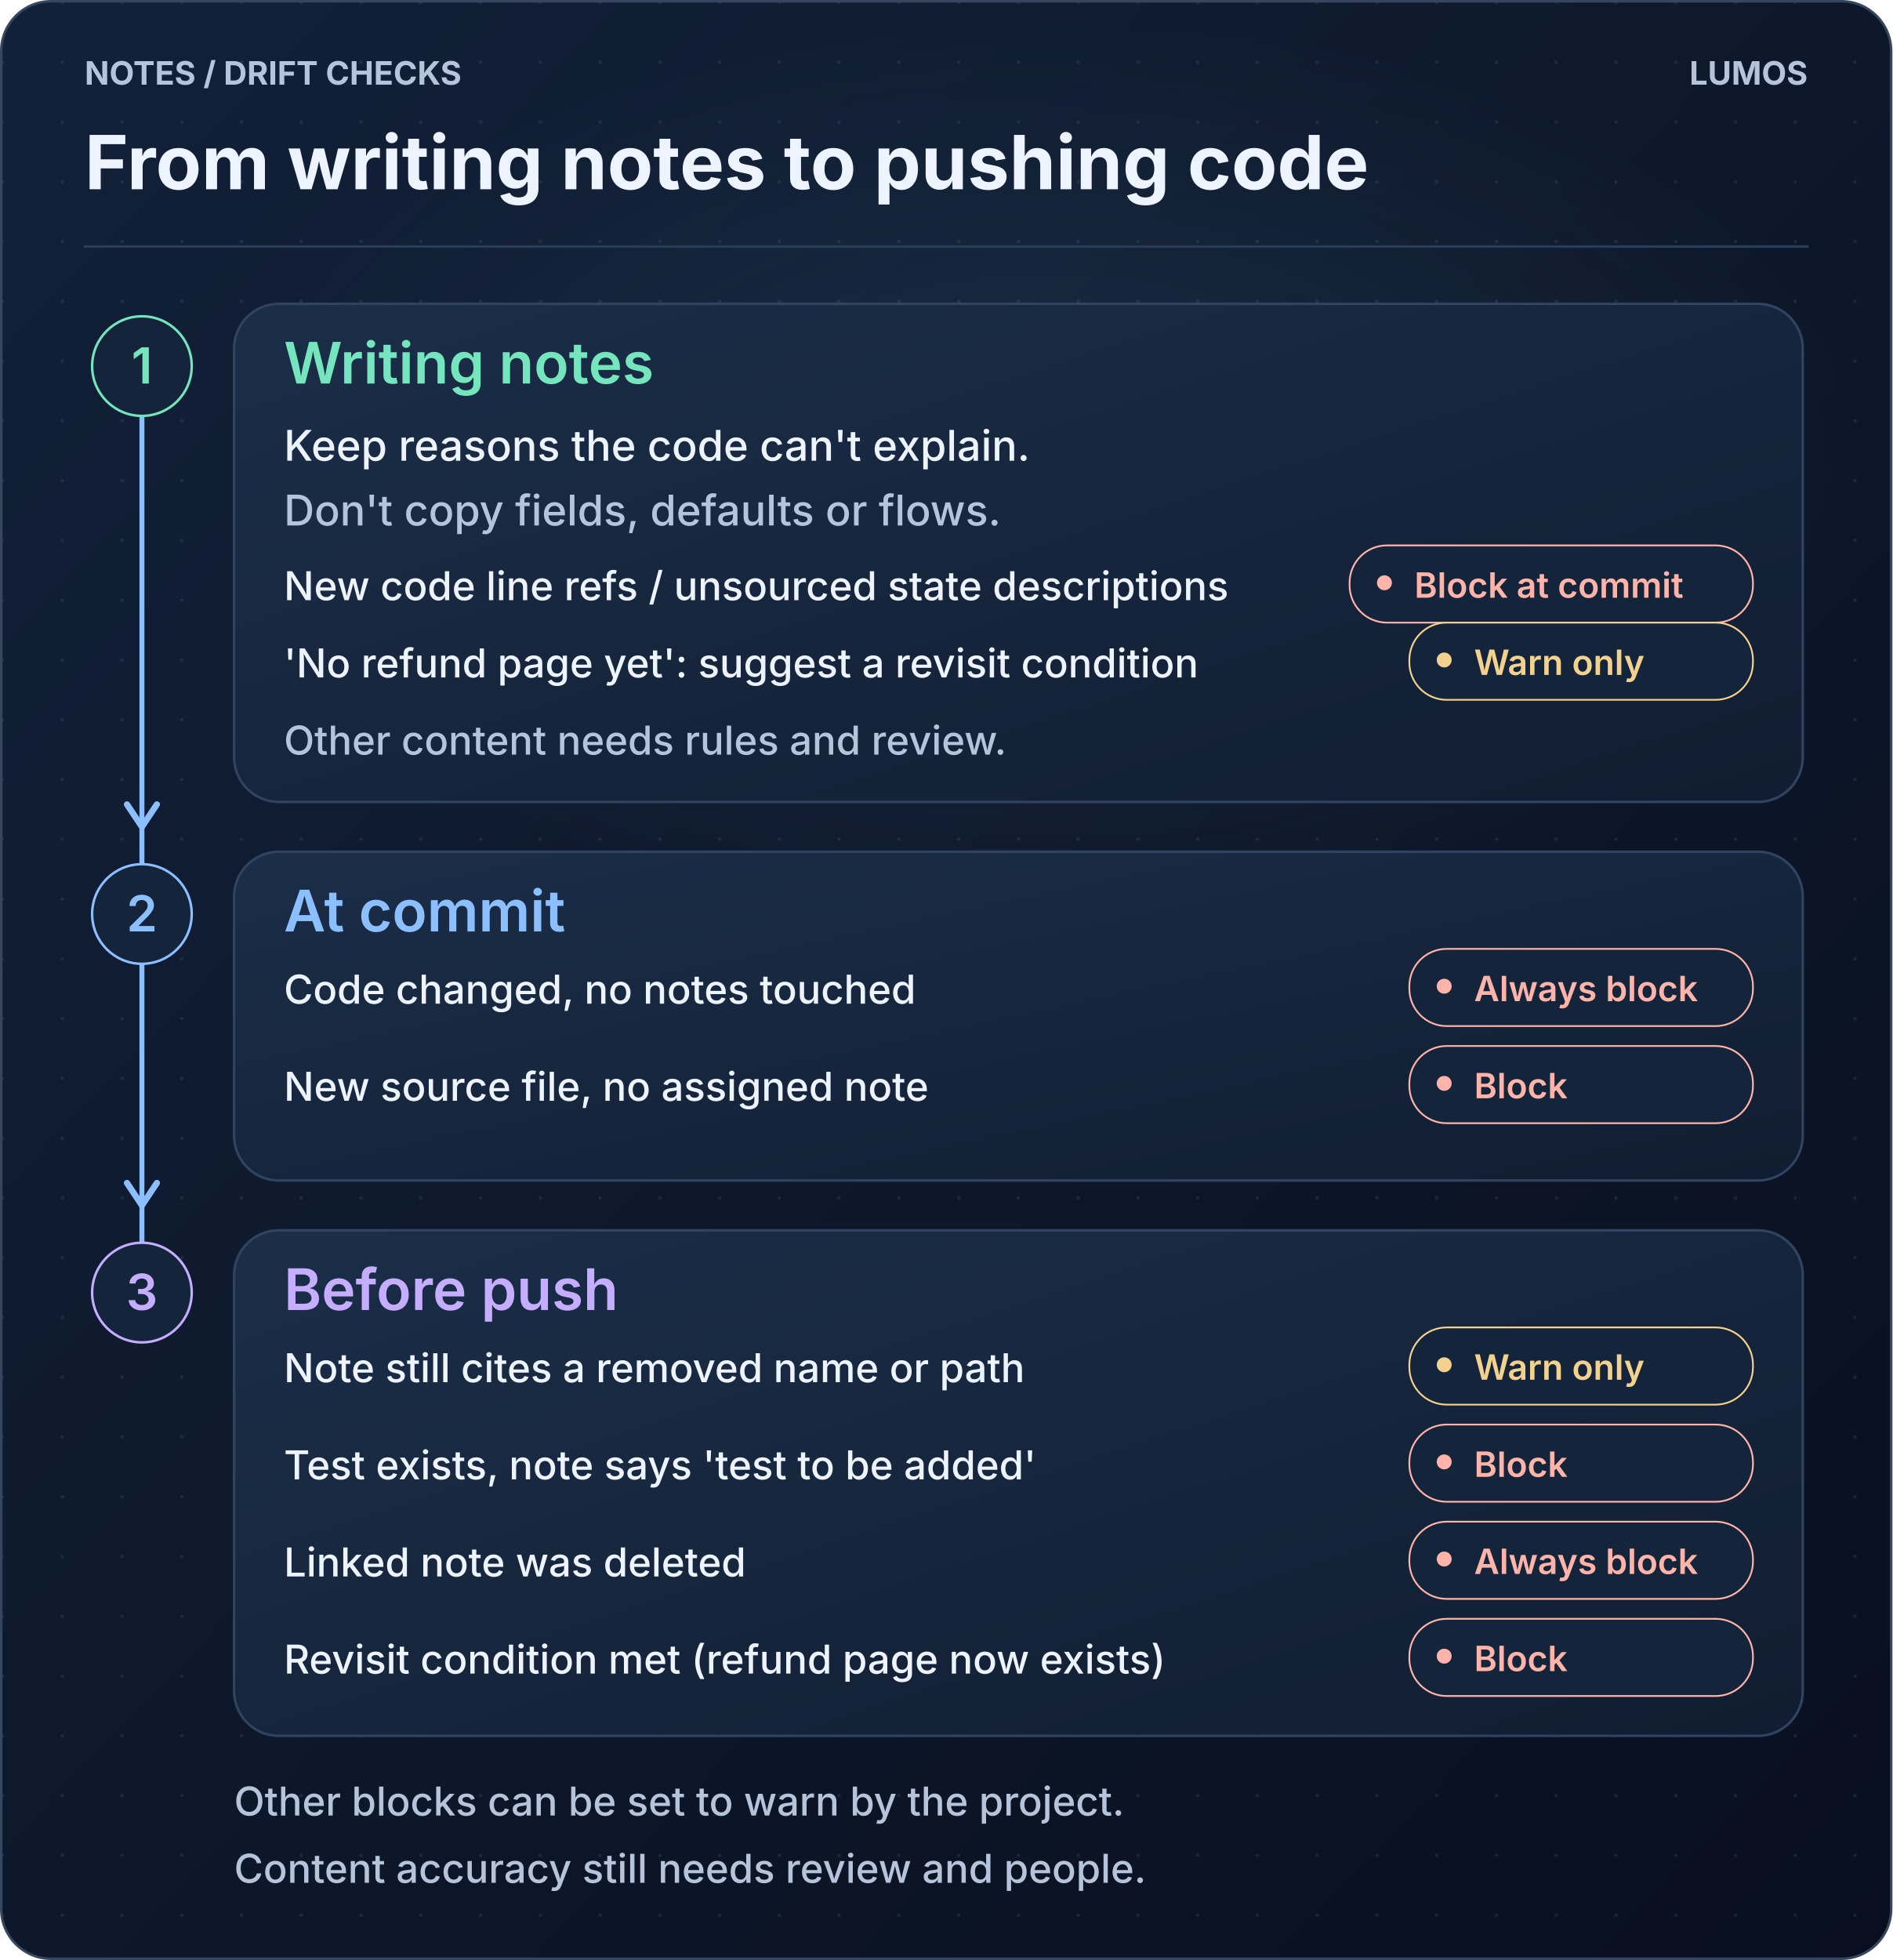
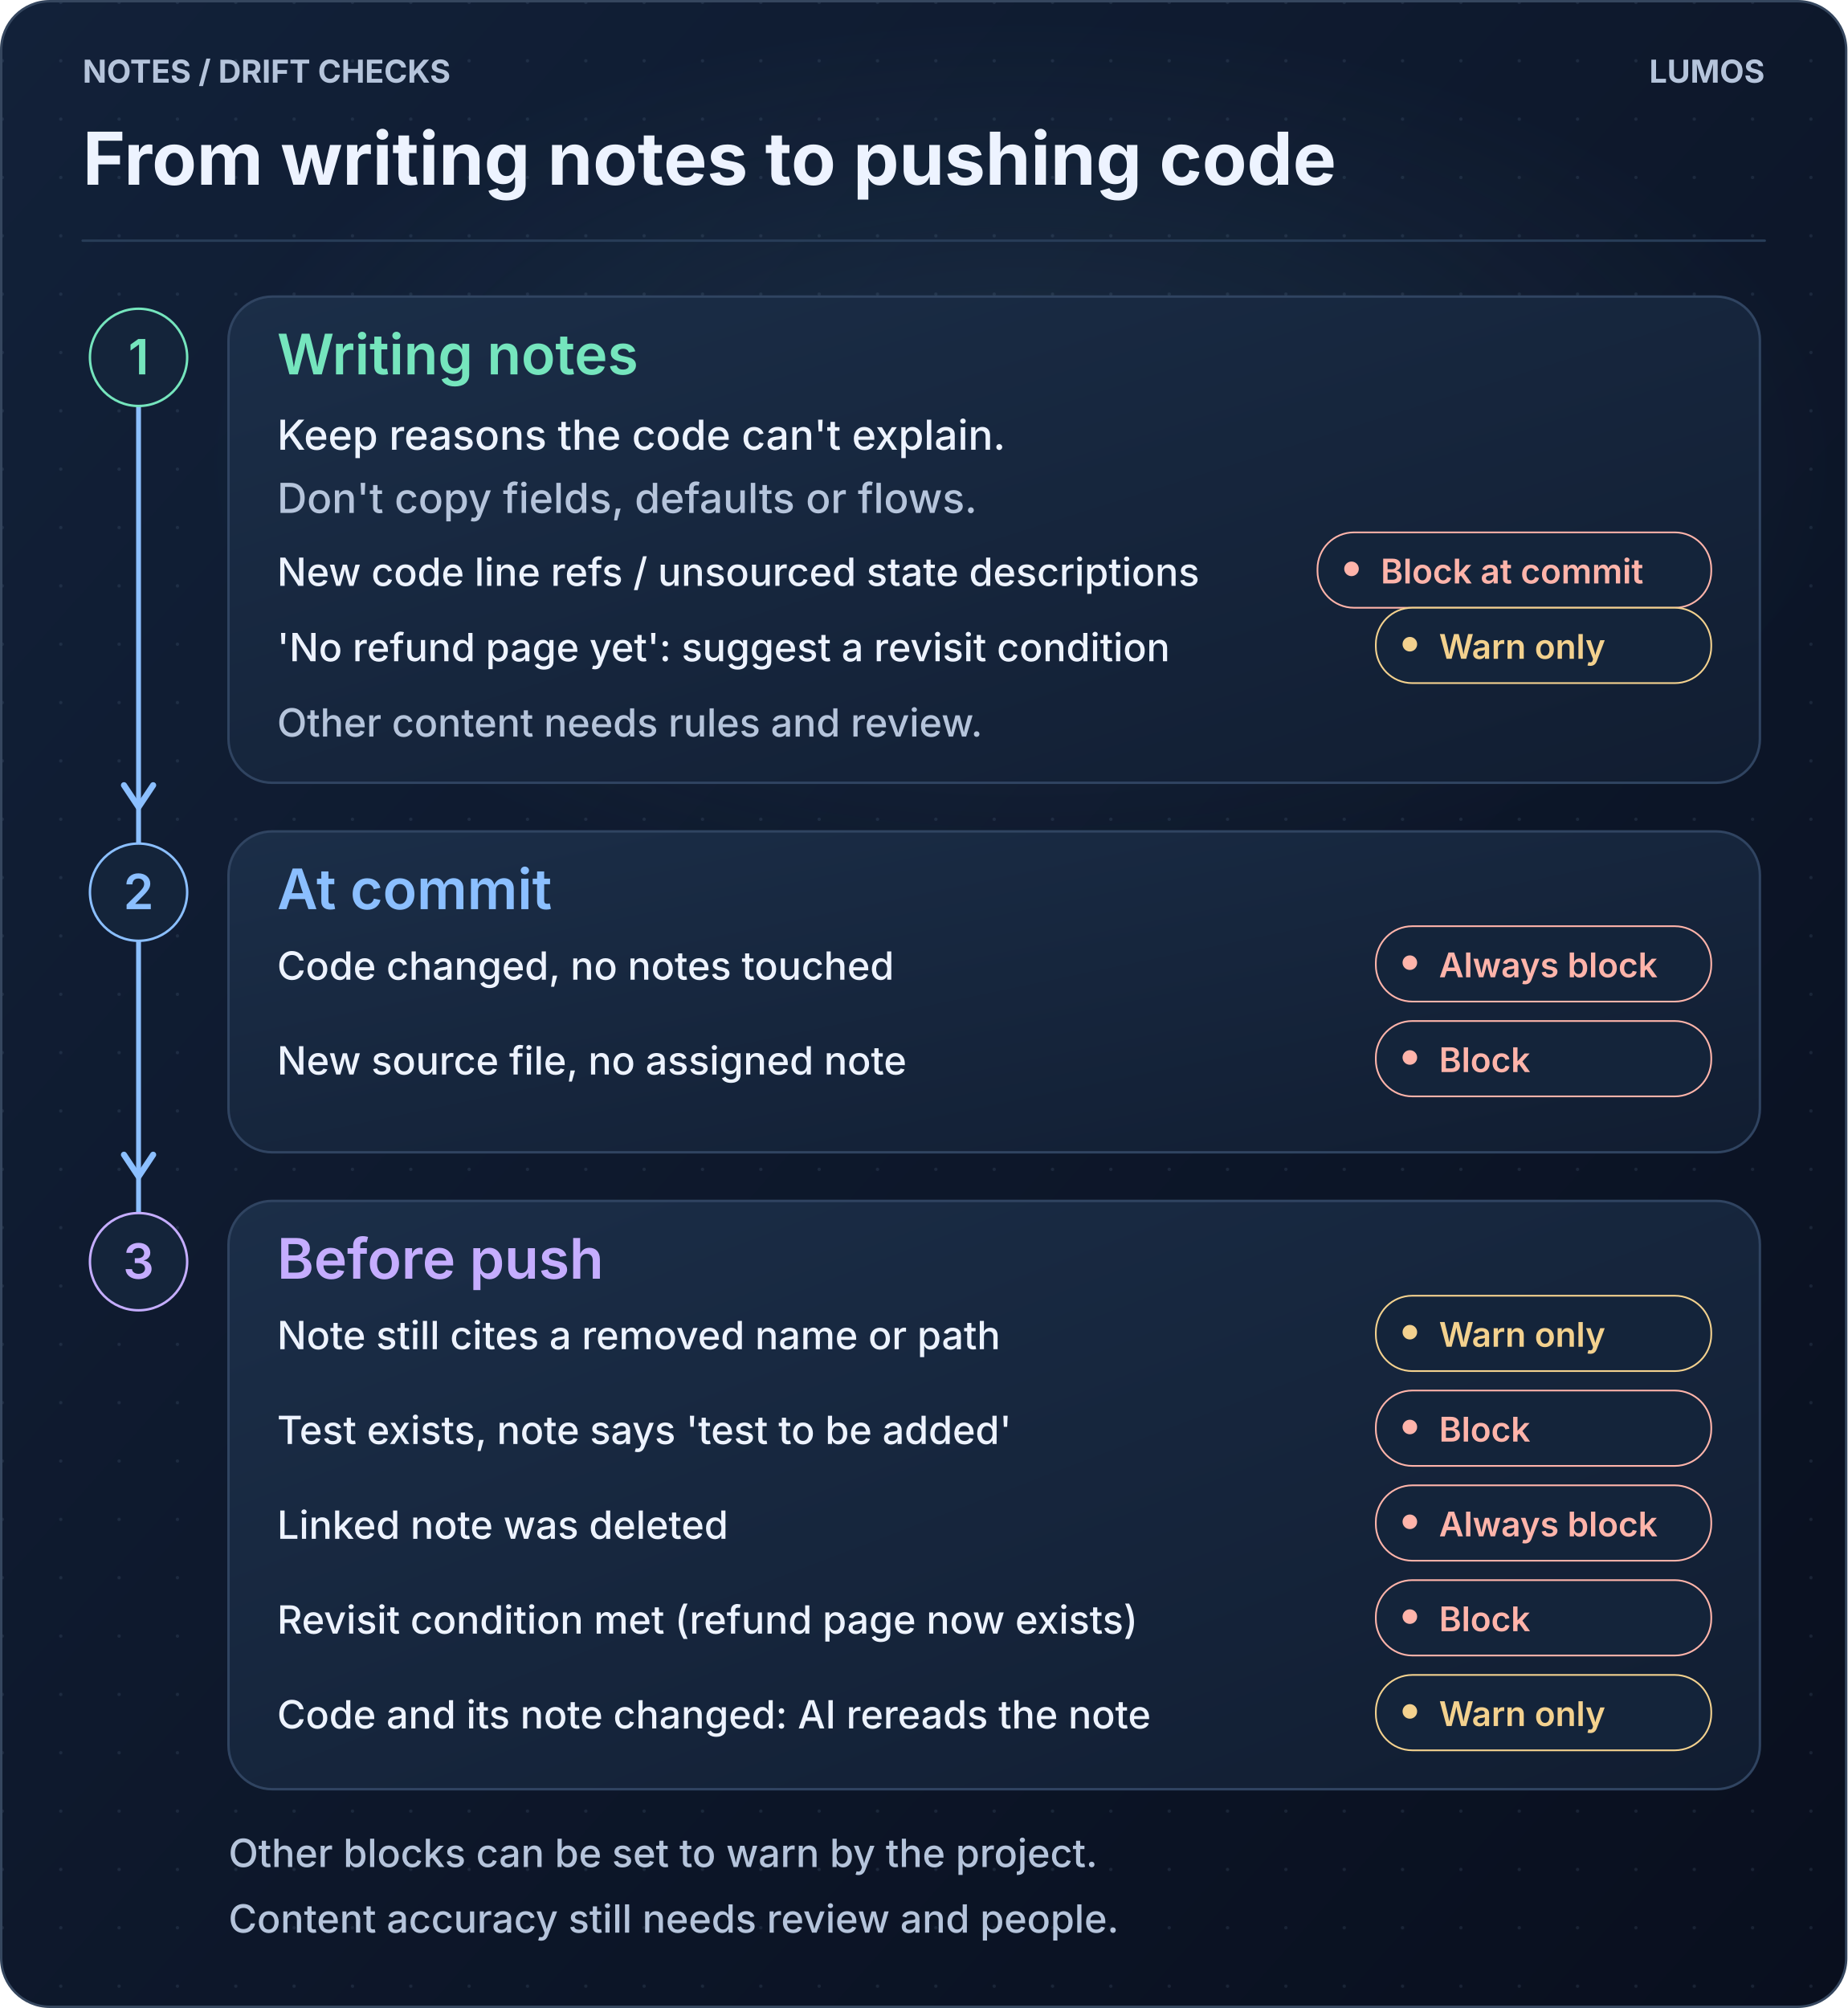
- <svg xmlns="http://www.w3.org/2000/svg" width="760" height="787" viewBox="0 0 760 787" role="img" aria-labelledby="title desc">
+ <svg xmlns="http://www.w3.org/2000/svg" width="760" height="826" viewBox="0 0 760 826" role="img" aria-labelledby="title desc">
  <defs>
    <linearGradient id="bg" x1="0" y1="0" x2="1" y2="1">
      <stop stop-color="#122139" />
      <stop offset="1" stop-color="#090f1e" />
    </linearGradient>
    <linearGradient id="panel" x1="0" y1="0" x2="1" y2="1">
      <stop stop-color="#1b2e48" />
      <stop offset="1" stop-color="#111d31" />
    </linearGradient>
    <radialGradient id="halo">
      <stop stop-color="#73b8d7" stop-opacity=".12" />
      <stop offset="1" stop-color="#73b8d7" stop-opacity="0" />
    </radialGradient>
    <pattern id="grid" width="24" height="24" patternUnits="userSpaceOnUse">
      <circle cx="1" cy="1" r=".7" fill="#718da9" opacity=".15" />
    </pattern>
  </defs>
-   <rect x=".5" y=".5" width="759" height="786" rx="20" fill="url(#bg)" stroke="#35465e" />
-   <rect x="1" y="1" width="758" height="785" rx="20" fill="url(#grid)" />
+   <rect x=".5" y=".5" width="759" height="825" rx="20" fill="url(#bg)" stroke="#35465e" />
+   <rect x="1" y="1" width="758" height="824" rx="20" fill="url(#grid)" />
  <ellipse cx="420" cy="190" rx="335" ry="185" fill="url(#halo)" />
  <g font-family="Inter, 'PingFang TC', 'Noto Sans TC', 'Microsoft JhengHei', system-ui, sans-serif">
    <text x="34" y="34" font-size="13" fill="#b5c4db" text-anchor="start" font-weight="650">NOTES / DRIFT CHECKS</text>
    <text x="34" y="76" font-size="30" fill="#edf3ff" text-anchor="start" font-weight="650">From writing notes to pushing code</text>
    <path d="M34 99H726" fill="none" stroke="#283d58" stroke-width="1" stroke-linecap="round" stroke-linejoin="round" />
    <text x="726" y="34" font-size="13" fill="#b5c4db" text-anchor="end" font-weight="650">LUMOS</text>
    <path d="M57 147V519" fill="none" stroke="#8bbfff" stroke-width="2" stroke-linecap="round" stroke-linejoin="round" />
    <circle cx="57" cy="147" r="20" fill="#14243a" stroke="#75e5bd" stroke-width="1" />
    <text x="57" y="154" font-size="20" fill="#75e5bd" text-anchor="middle" font-weight="600">1</text>
    <rect x="94" y="122" width="630" height="200" rx="18" fill="url(#panel)" stroke="#304461" stroke-width="1" />
    <text x="114" y="154" font-size="23" fill="#75e5bd" text-anchor="start" font-weight="600">Writing notes</text>
    <circle cx="57" cy="367" r="20" fill="#14243a" stroke="#8bbfff" stroke-width="1" />
    <text x="57" y="374" font-size="20" fill="#8bbfff" text-anchor="middle" font-weight="600">2</text>
    <rect x="94" y="342" width="630" height="132" rx="18" fill="url(#panel)" stroke="#304461" stroke-width="1" />
    <text x="114" y="374" font-size="23" fill="#8bbfff" text-anchor="start" font-weight="600">At commit</text>
    <circle cx="57" cy="519" r="20" fill="#14243a" stroke="#c5adff" stroke-width="1" />
    <text x="57" y="526" font-size="20" fill="#c5adff" text-anchor="middle" font-weight="600">3</text>
-     <rect x="94" y="494" width="630" height="203" rx="18" fill="url(#panel)" stroke="#304461" stroke-width="1" />
+     <rect x="94" y="494" width="630" height="242" rx="18" fill="url(#panel)" stroke="#304461" stroke-width="1" />
    <text x="114" y="526" font-size="23" fill="#c5adff" text-anchor="start" font-weight="600">Before push</text>
    <polyline points="51,323 57,332 63,323" fill="none" stroke="#8bbfff" stroke-width="2.5" stroke-linecap="round" stroke-linejoin="round" />
    <polyline points="51,475 57,484 63,475" fill="none" stroke="#8bbfff" stroke-width="2.5" stroke-linecap="round" stroke-linejoin="round" />
    <text x="114" y="185" font-size="17" fill="#edf3ff" text-anchor="start" font-weight="450">Keep reasons the code can't explain.</text>
    <text x="114" y="211" font-size="17" fill="#b5c4db" text-anchor="start" font-weight="450">Don't copy fields, defaults or flows.</text>
    <text x="114" y="241" font-size="16" fill="#edf3ff" text-anchor="start" font-weight="450">New code line refs / unsourced state descriptions</text>
    <rect x="542" y="219" width="162" height="31" rx="15" fill="#14243a" stroke="#ffb4aa" stroke-width="0.7" />
    <circle cx="556" cy="234" r="3" fill="#ffb4aa" stroke="none" stroke-width="1" />
    <text x="568" y="240" font-size="14" fill="#ffb4aa" text-anchor="start" font-weight="600">Block at commit</text>
    <text x="114" y="272" font-size="16" fill="#edf3ff" text-anchor="start" font-weight="450">'No refund page yet': suggest a revisit condition</text>
    <rect x="566" y="250" width="138" height="31" rx="15" fill="#14243a" stroke="#f3d18e" stroke-width="0.7" />
    <circle cx="580" cy="265" r="3" fill="#f3d18e" stroke="none" stroke-width="1" />
    <text x="592" y="271" font-size="14" fill="#f3d18e" text-anchor="start" font-weight="600">Warn only</text>
    <text x="114" y="303" font-size="16" fill="#b5c4db" text-anchor="start" font-weight="450">Other content needs rules and review.</text>
    <text x="114" y="403" font-size="16" fill="#edf3ff" text-anchor="start" font-weight="450">Code changed, no notes touched</text>
    <rect x="566" y="381" width="138" height="31" rx="15" fill="#14243a" stroke="#ffb4aa" stroke-width="0.7" />
    <circle cx="580" cy="396" r="3" fill="#ffb4aa" stroke="none" stroke-width="1" />
    <text x="592" y="402" font-size="14" fill="#ffb4aa" text-anchor="start" font-weight="600">Always block</text>
    <text x="114" y="442" font-size="16" fill="#edf3ff" text-anchor="start" font-weight="450">New source file, no assigned note</text>
    <rect x="566" y="420" width="138" height="31" rx="15" fill="#14243a" stroke="#ffb4aa" stroke-width="0.7" />
    <circle cx="580" cy="435" r="3" fill="#ffb4aa" stroke="none" stroke-width="1" />
    <text x="592" y="441" font-size="14" fill="#ffb4aa" text-anchor="start" font-weight="600">Block</text>
    <text x="114" y="555" font-size="16" fill="#edf3ff" text-anchor="start" font-weight="450">Note still cites a removed name or path</text>
    <rect x="566" y="533" width="138" height="31" rx="15" fill="#14243a" stroke="#f3d18e" stroke-width="0.7" />
    <circle cx="580" cy="548" r="3" fill="#f3d18e" stroke="none" stroke-width="1" />
    <text x="592" y="554" font-size="14" fill="#f3d18e" text-anchor="start" font-weight="600">Warn only</text>
    <text x="114" y="594" font-size="16" fill="#edf3ff" text-anchor="start" font-weight="450">Test exists, note says 'test to be added'</text>
    <rect x="566" y="572" width="138" height="31" rx="15" fill="#14243a" stroke="#ffb4aa" stroke-width="0.7" />
    <circle cx="580" cy="587" r="3" fill="#ffb4aa" stroke="none" stroke-width="1" />
    <text x="592" y="593" font-size="14" fill="#ffb4aa" text-anchor="start" font-weight="600">Block</text>
    <text x="114" y="633" font-size="16" fill="#edf3ff" text-anchor="start" font-weight="450">Linked note was deleted</text>
    <rect x="566" y="611" width="138" height="31" rx="15" fill="#14243a" stroke="#ffb4aa" stroke-width="0.7" />
    <circle cx="580" cy="626" r="3" fill="#ffb4aa" stroke="none" stroke-width="1" />
    <text x="592" y="632" font-size="14" fill="#ffb4aa" text-anchor="start" font-weight="600">Always block</text>
    <text x="114" y="672" font-size="16" fill="#edf3ff" text-anchor="start" font-weight="450">Revisit condition met (refund page now exists)</text>
    <rect x="566" y="650" width="138" height="31" rx="15" fill="#14243a" stroke="#ffb4aa" stroke-width="0.7" />
    <circle cx="580" cy="665" r="3" fill="#ffb4aa" stroke="none" stroke-width="1" />
    <text x="592" y="671" font-size="14" fill="#ffb4aa" text-anchor="start" font-weight="600">Block</text>
-     <text x="94" y="729" font-size="16" fill="#b5c4db" text-anchor="start" font-weight="450">Other blocks can be set to warn by the project.</text>
-     <text x="94" y="756" font-size="16" fill="#b5c4db" text-anchor="start" font-weight="450">Content accuracy still needs review and people.</text>
+     <text x="114" y="711" font-size="16" fill="#edf3ff" text-anchor="start" font-weight="450">Code and its note changed: AI rereads the note</text>
+     <rect x="566" y="689" width="138" height="31" rx="15" fill="#14243a" stroke="#f3d18e" stroke-width="0.7" />
+     <circle cx="580" cy="704" r="3" fill="#f3d18e" stroke="none" stroke-width="1" />
+     <text x="592" y="710" font-size="14" fill="#f3d18e" text-anchor="start" font-weight="600">Warn only</text>
+     <text x="94" y="768" font-size="16" fill="#b5c4db" text-anchor="start" font-weight="450">Other blocks can be set to warn by the project.</text>
+     <text x="94" y="795" font-size="16" fill="#b5c4db" text-anchor="start" font-weight="450">Content accuracy still needs review and people.</text>
  </g>
</svg>
